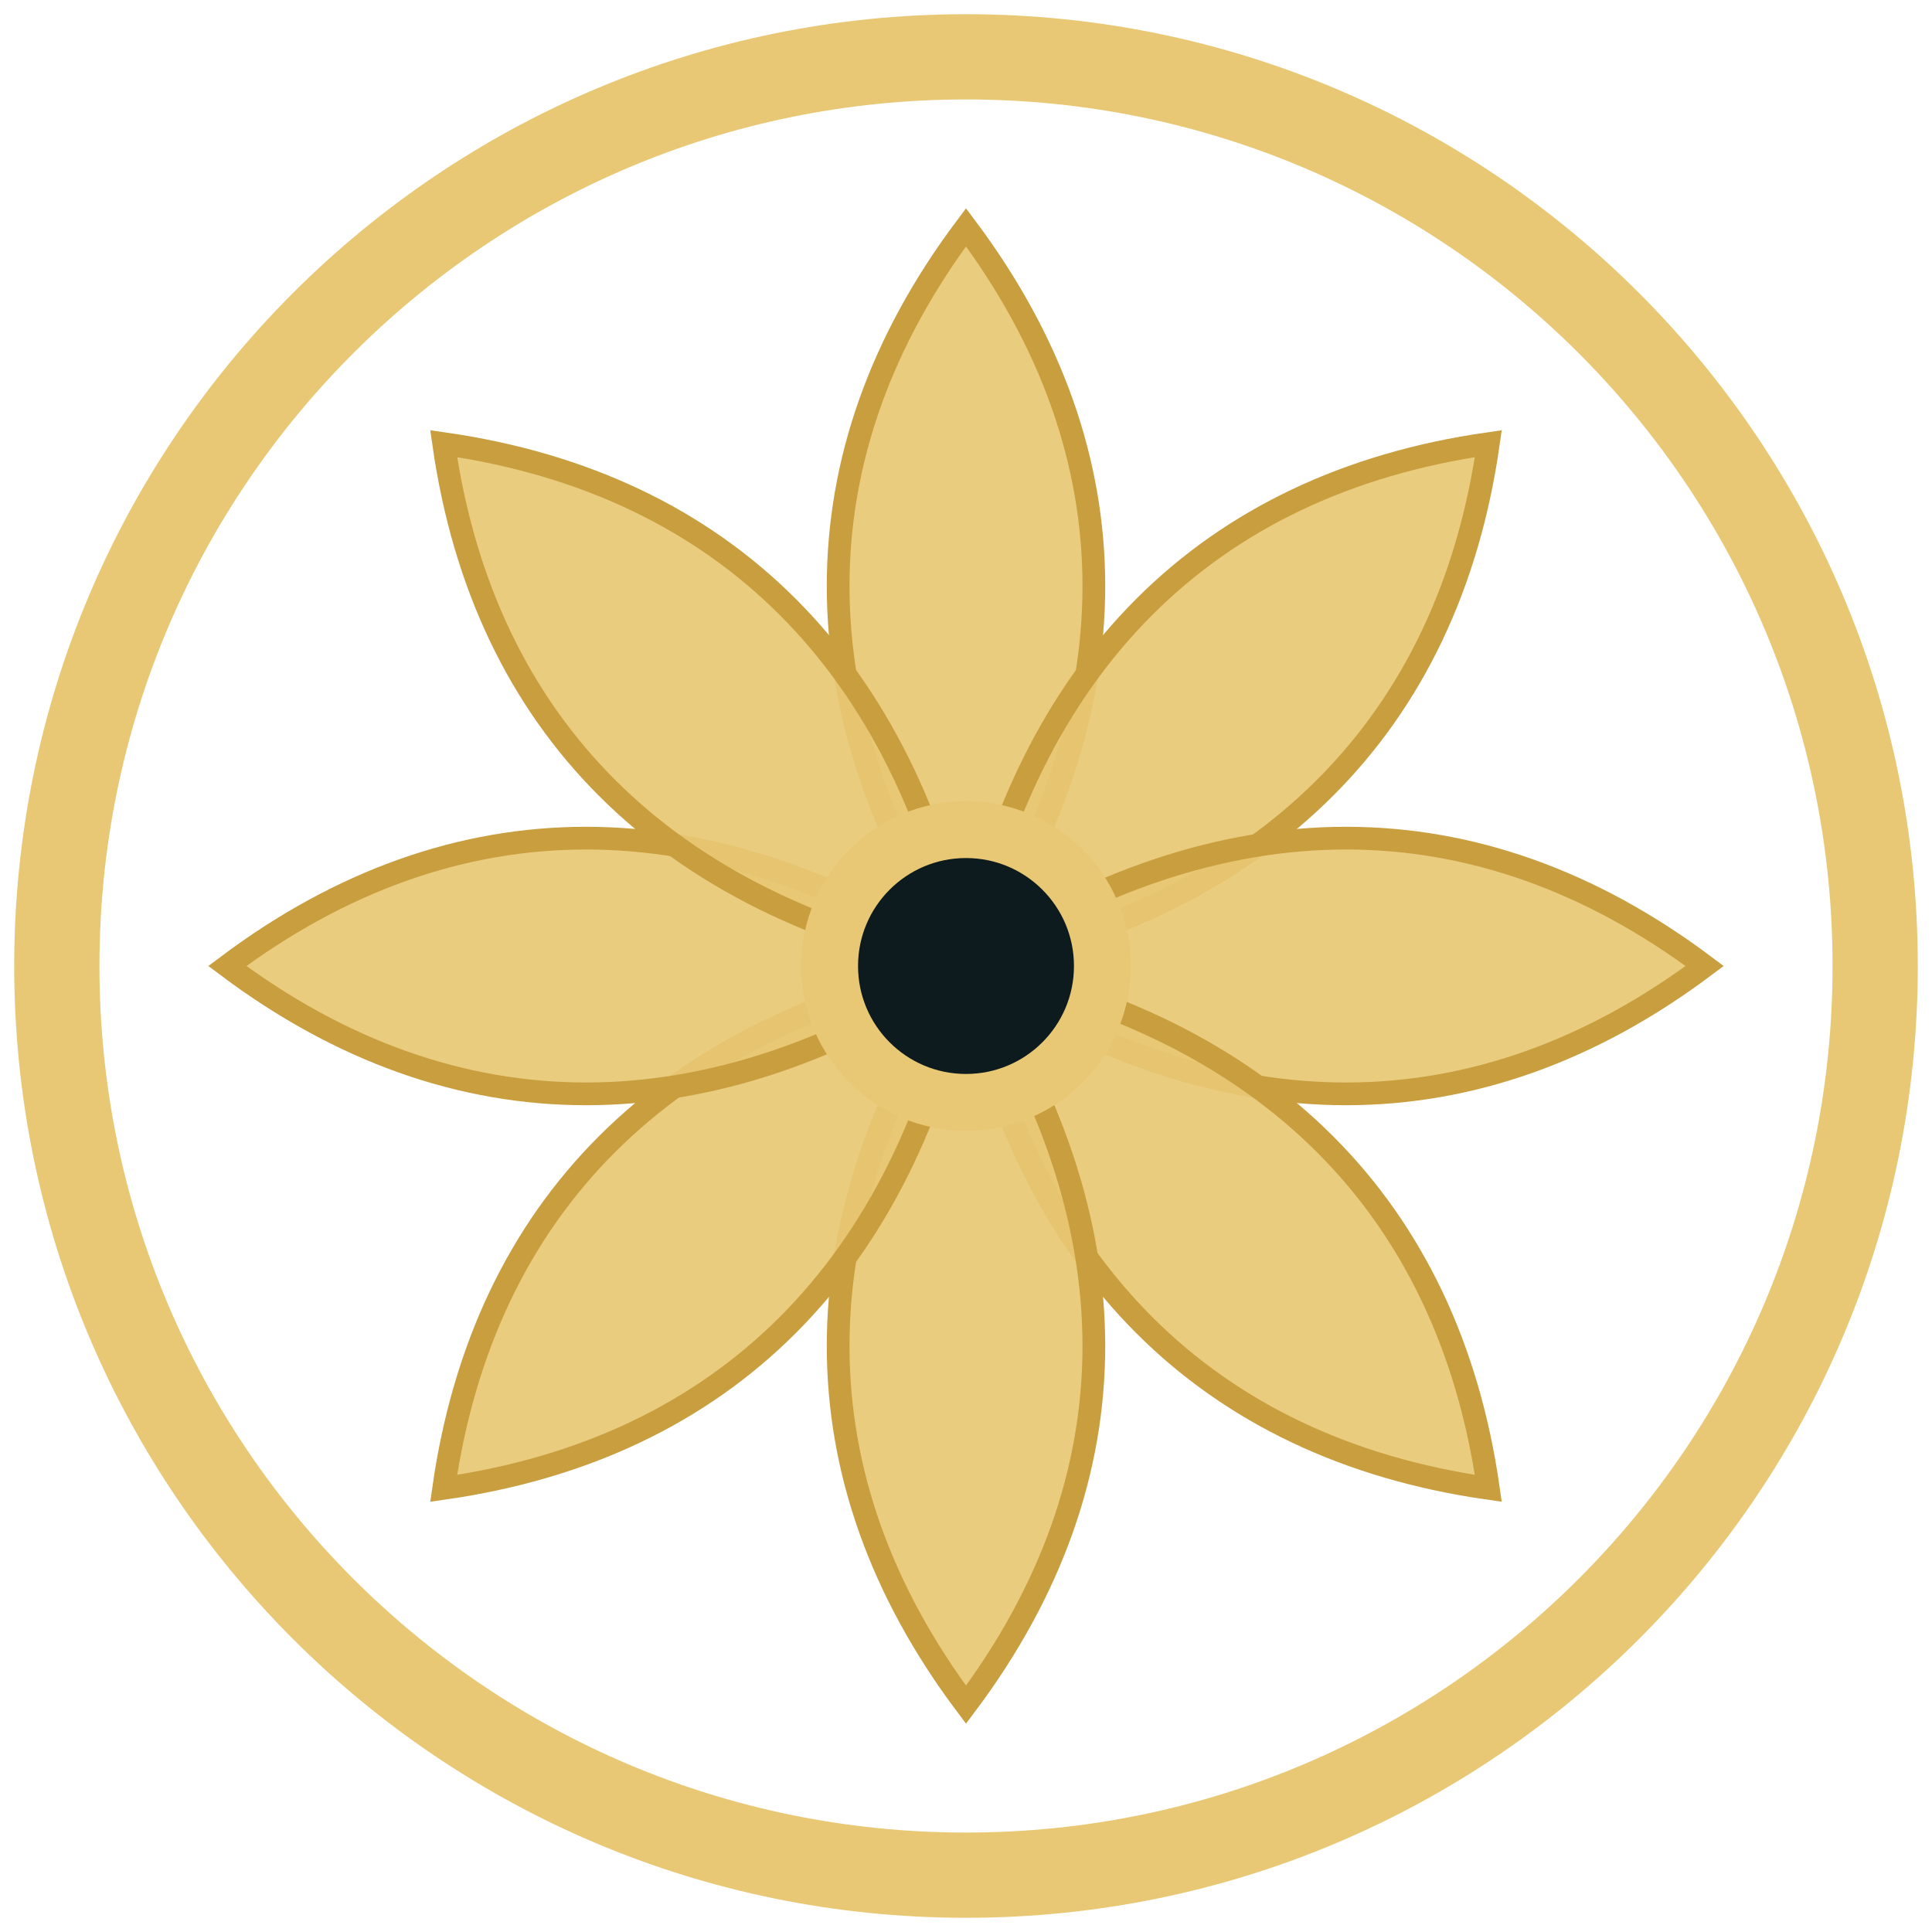
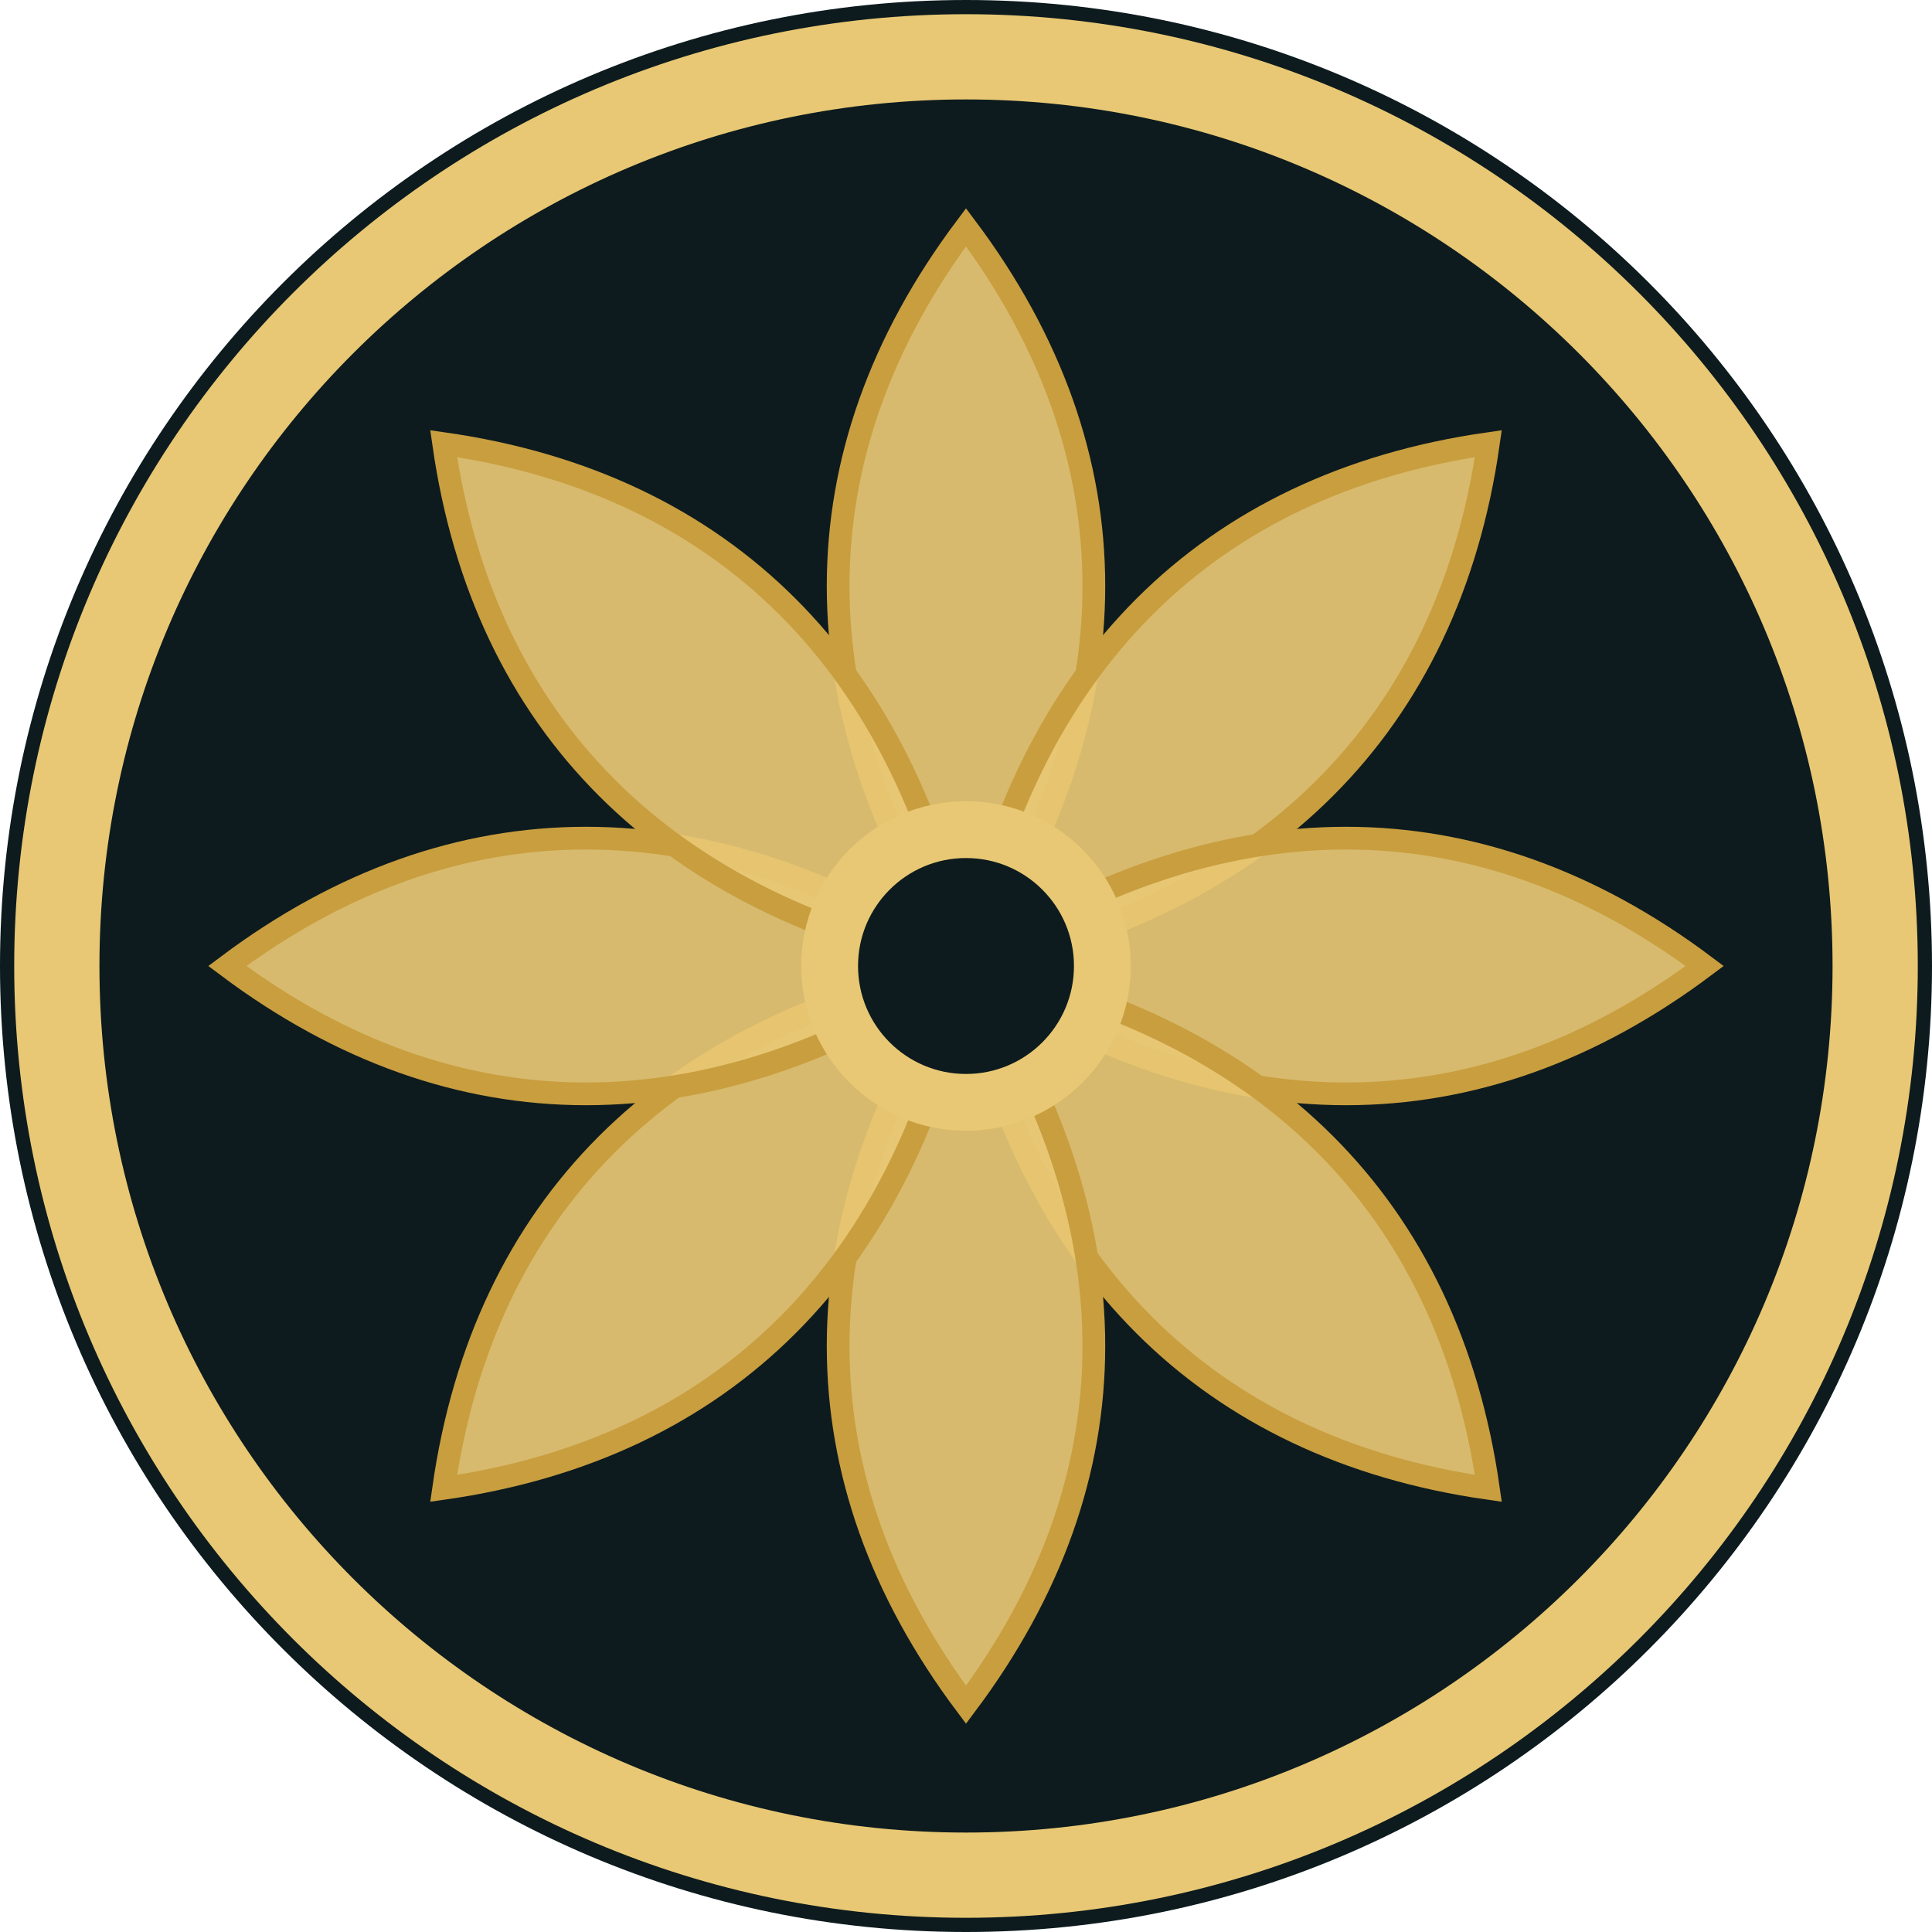
<svg xmlns="http://www.w3.org/2000/svg" width="32" height="32" viewBox="0 0 34 34">
+   <circle cx="17" cy="17" r="17" fill="#0d1b1e" />
  <circle cx="17" cy="17" r="16" fill="none" stroke="#e8c874" stroke-width="1.5" />
  <g>
    <path d="M17 17 C 14 12.5, 14 8, 17 4 C 20 8, 20 12.5, 17 17 Z" fill="#e8c874" fill-opacity="0.92" stroke="#c99e3f" stroke-width="0.4" transform="rotate(0 17 17)" />
    <path d="M17 17 C 14 12.5, 14 8, 17 4 C 20 8, 20 12.5, 17 17 Z" fill="#e8c874" fill-opacity="0.92" stroke="#c99e3f" stroke-width="0.4" transform="rotate(45 17 17)" />
    <path d="M17 17 C 14 12.5, 14 8, 17 4 C 20 8, 20 12.5, 17 17 Z" fill="#e8c874" fill-opacity="0.92" stroke="#c99e3f" stroke-width="0.4" transform="rotate(90 17 17)" />
    <path d="M17 17 C 14 12.5, 14 8, 17 4 C 20 8, 20 12.5, 17 17 Z" fill="#e8c874" fill-opacity="0.92" stroke="#c99e3f" stroke-width="0.4" transform="rotate(135 17 17)" />
    <path d="M17 17 C 14 12.5, 14 8, 17 4 C 20 8, 20 12.5, 17 17 Z" fill="#e8c874" fill-opacity="0.92" stroke="#c99e3f" stroke-width="0.4" transform="rotate(180 17 17)" />
    <path d="M17 17 C 14 12.5, 14 8, 17 4 C 20 8, 20 12.5, 17 17 Z" fill="#e8c874" fill-opacity="0.92" stroke="#c99e3f" stroke-width="0.4" transform="rotate(225 17 17)" />
    <path d="M17 17 C 14 12.5, 14 8, 17 4 C 20 8, 20 12.5, 17 17 Z" fill="#e8c874" fill-opacity="0.92" stroke="#c99e3f" stroke-width="0.4" transform="rotate(270 17 17)" />
    <path d="M17 17 C 14 12.5, 14 8, 17 4 C 20 8, 20 12.5, 17 17 Z" fill="#e8c874" fill-opacity="0.92" stroke="#c99e3f" stroke-width="0.4" transform="rotate(315 17 17)" />
  </g>
  <circle cx="17" cy="17" r="2.4" fill="#0d1b1e" stroke="#e8c874" stroke-width="1" />
</svg>
